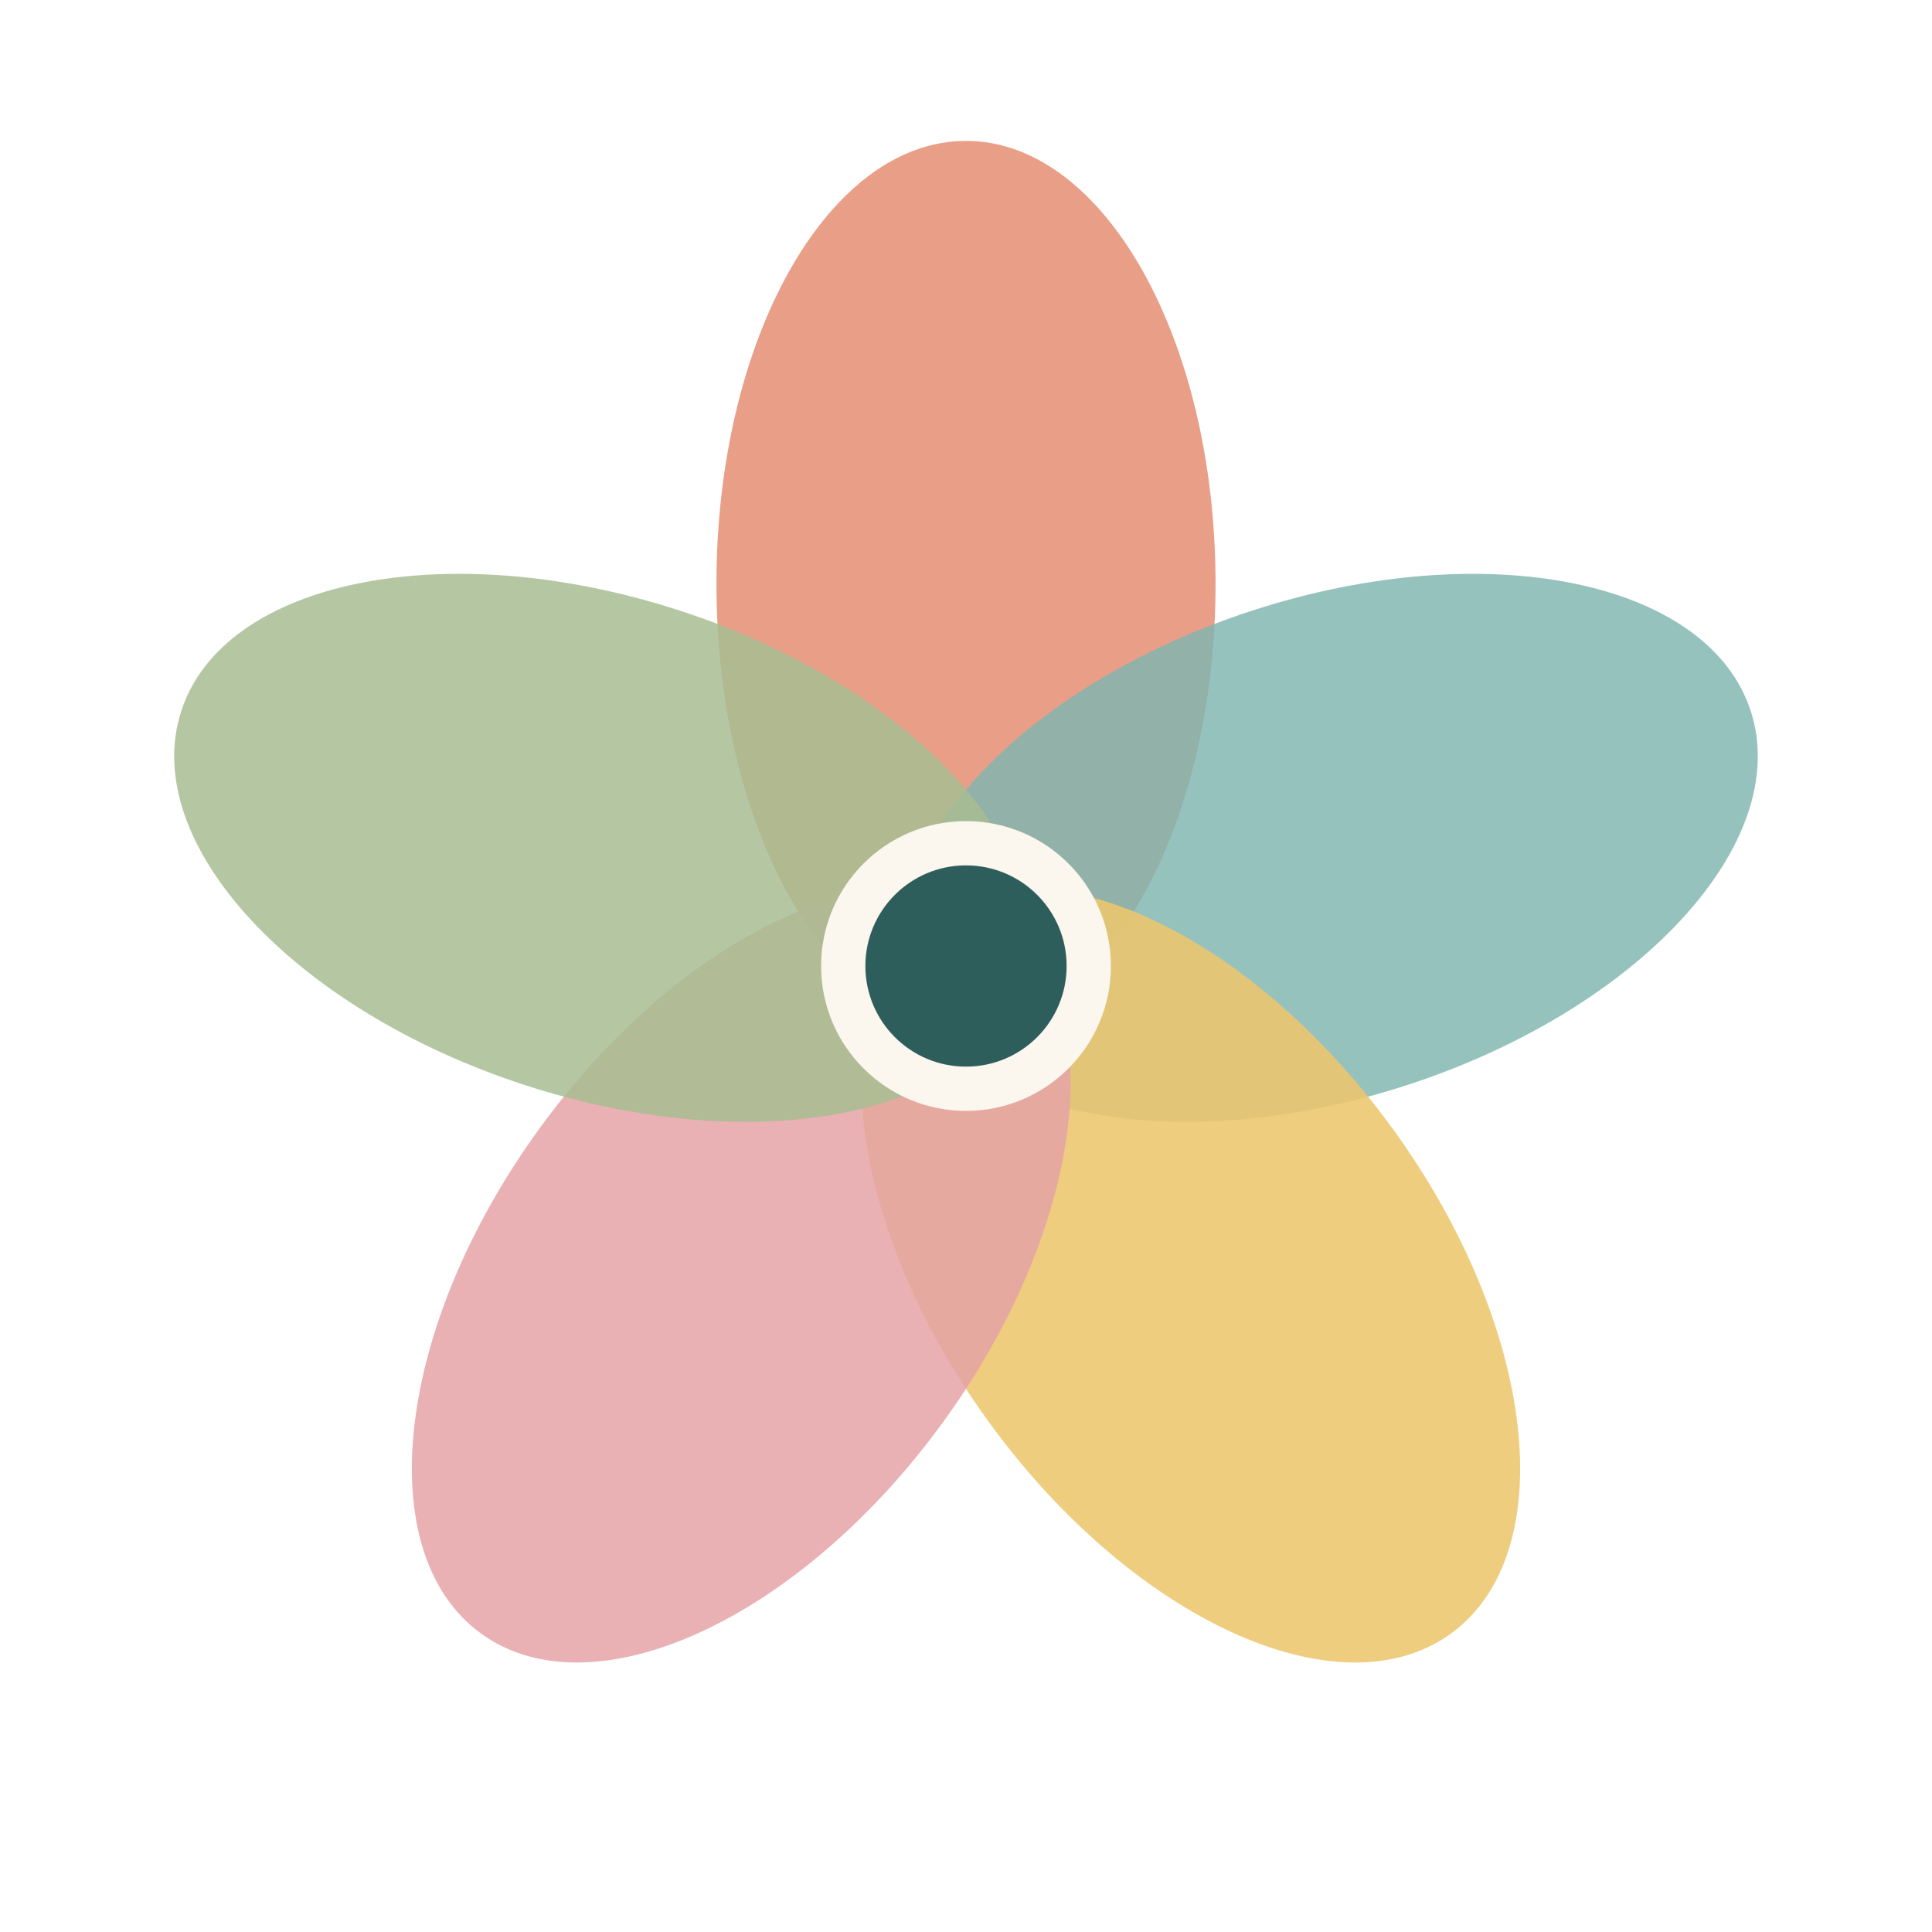
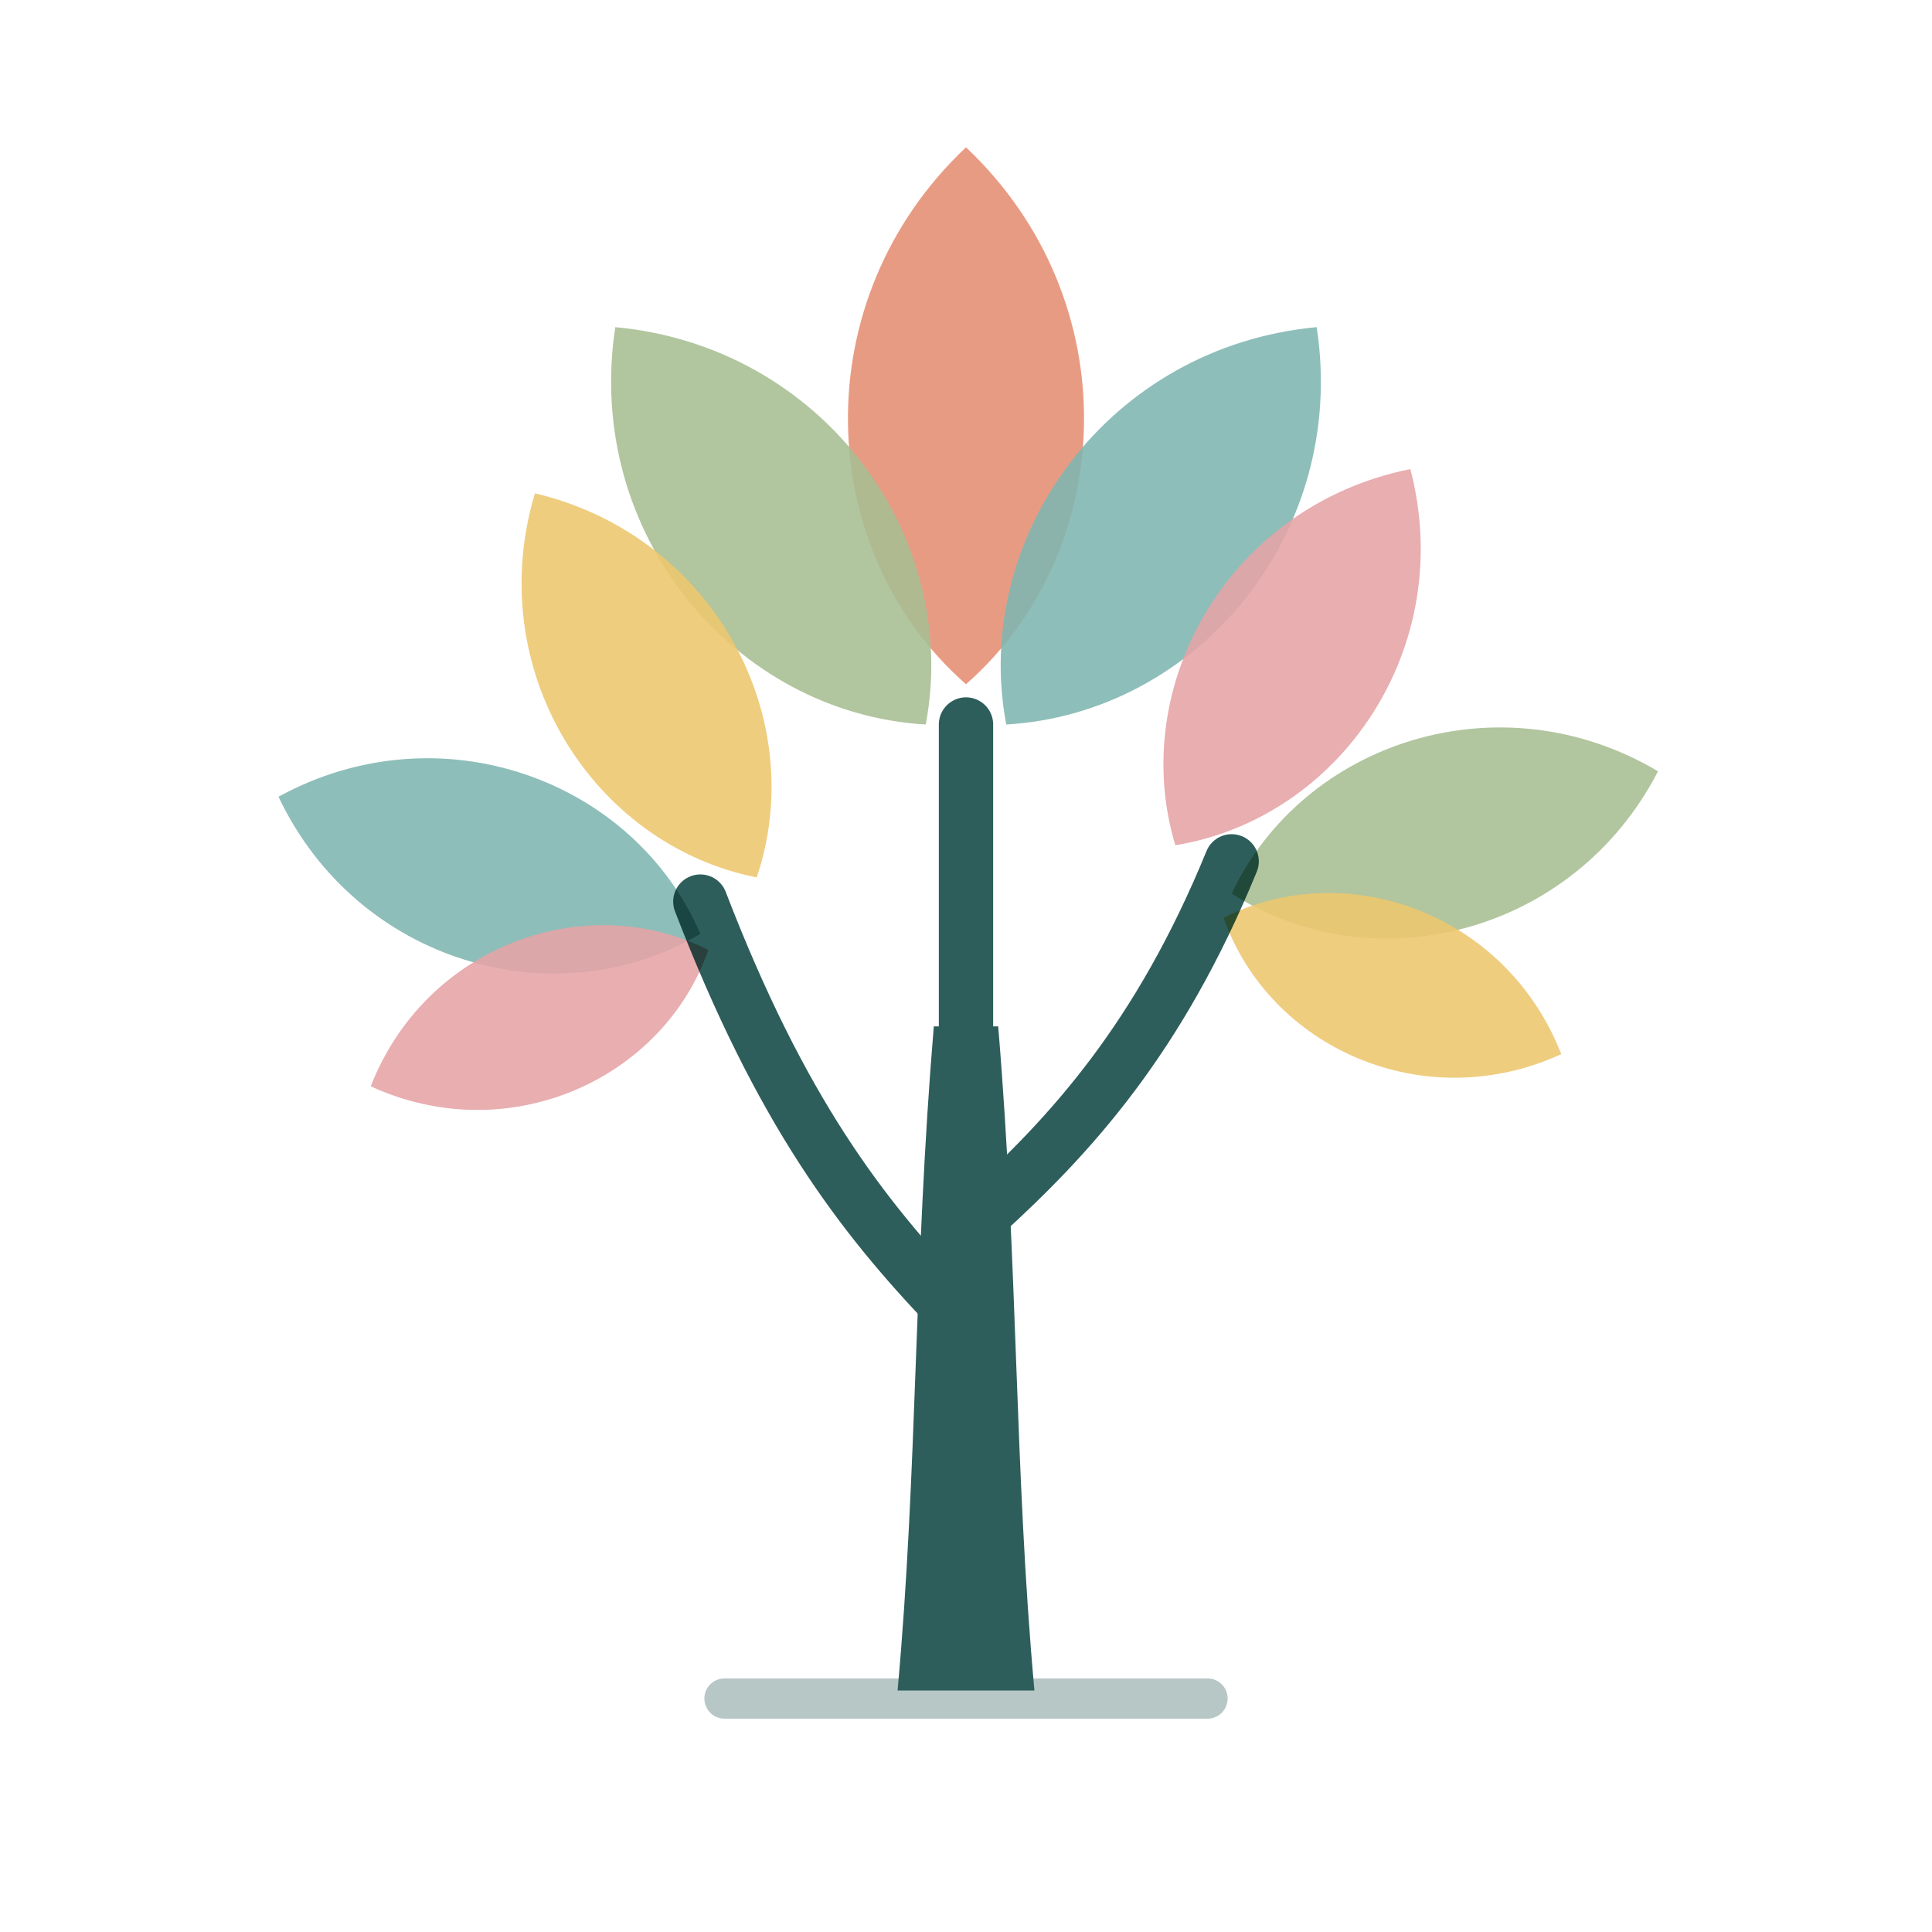
- <svg xmlns="http://www.w3.org/2000/svg" viewBox="0 0 48 48">
-   <g transform="translate(24 24)">
+ <svg xmlns="http://www.w3.org/2000/svg" viewBox="0 0 48 48" aria-hidden="true">
+   <g transform="translate(24 23)">
+     <g class="core">
+       <path d="M-1.7 19C-1.2 13.5-1.3 8.5-.8 2.5H.8C1.3 8.5 1.2 13.5 1.7 19Z" fill="#2E5E5B" />
+       <path d="M-.4 9.5C-2.6 7.2-4.6 4.6-6.6-.6M.4 7.2C2.6 5.2 4.8 2.8 6.6-1.6M0 3V-5" fill="none" stroke="#2E5E5B" stroke-width="1.35" stroke-linecap="round" />
+       <path d="M-6 19.2H6" stroke="#2E5E5B" stroke-width="1" stroke-linecap="round" opacity=".35" />
+     </g>
    <g class="rot">
      <g style="mix-blend-mode:multiply">
        <g class="pt" style="--i:0">
-           <ellipse rx="6.2" ry="11" cy="-9.5" fill="#E58E72" opacity=".85" />
+           <path d="M0 0C3.3-2.9 3.5-8.3 0-11.6C-3.5-8.3-3.3-2.9 0 0Z" fill="#E58E72" opacity=".88" transform="translate(0 -6) rotate(0) scale(1.15)" />
        </g>
        <g class="pt" style="--i:1">
-           <ellipse rx="6.2" ry="11" cy="-9.5" fill="#7FB5B0" opacity=".82" transform="rotate(72)" />
+           <path d="M0 0C3.3-2.9 3.5-8.3 0-11.6C-3.5-8.3-3.3-2.9 0 0Z" fill="#A7BD92" opacity=".88" transform="translate(-1 -5) rotate(-38) scale(1.08)" />
        </g>
        <g class="pt" style="--i:2">
-           <ellipse rx="6.2" ry="11" cy="-9.5" fill="#EDC66E" opacity=".88" transform="rotate(144)" />
+           <path d="M0 0C3.3-2.9 3.5-8.3 0-11.6C-3.5-8.3-3.3-2.9 0 0Z" fill="#7FB5B0" opacity=".88" transform="translate(1 -5) rotate(38) scale(1.08)" />
        </g>
        <g class="pt" style="--i:3">
-           <ellipse rx="6.2" ry="11" cy="-9.5" fill="#E5A3A6" opacity=".85" transform="rotate(216)" />
+           <path d="M0 0C3.3-2.9 3.5-8.3 0-11.6C-3.5-8.3-3.3-2.9 0 0Z" fill="#EDC66E" opacity=".88" transform="translate(-5.2 -1.2) rotate(-30) scale(0.95)" />
        </g>
        <g class="pt" style="--i:4">
-           <ellipse rx="6.2" ry="11" cy="-9.5" fill="#A7BD92" opacity=".85" transform="rotate(288)" />
+           <path d="M0 0C3.3-2.9 3.5-8.3 0-11.6C-3.5-8.3-3.3-2.9 0 0Z" fill="#E5A3A6" opacity=".88" transform="translate(5.2 -2) rotate(32) scale(0.95)" />
        </g>
-       </g>
-       <g class="core">
-         <circle r="3.6" fill="#FBF6EE" />
-         <circle r="2.5" fill="#2E5E5B" />
+         <g class="pt" style="--i:5">
+           <path d="M0 0C3.3-2.9 3.5-8.3 0-11.6C-3.5-8.3-3.3-2.9 0 0Z" fill="#7FB5B0" opacity=".88" transform="translate(-6.6 0.2) rotate(-72) scale(0.95)" />
+         </g>
+         <g class="pt" style="--i:6">
+           <path d="M0 0C3.3-2.9 3.5-8.3 0-11.6C-3.5-8.3-3.3-2.9 0 0Z" fill="#A7BD92" opacity=".88" transform="translate(6.6 -0.8) rotate(74) scale(0.95)" />
+         </g>
+         <g class="pt" style="--i:7">
+           <path d="M0 0C3.3-2.9 3.5-8.3 0-11.6C-3.5-8.3-3.3-2.9 0 0Z" fill="#E5A3A6" opacity=".88" transform="translate(-6.4 0.6) rotate(-112) scale(0.78)" />
+         </g>
+         <g class="pt" style="--i:8">
+           <path d="M0 0C3.3-2.9 3.5-8.3 0-11.6C-3.5-8.3-3.3-2.9 0 0Z" fill="#EDC66E" opacity=".88" transform="translate(6.4 -0.2) rotate(112) scale(0.78)" />
+         </g>
      </g>
    </g>
  </g>
</svg>
